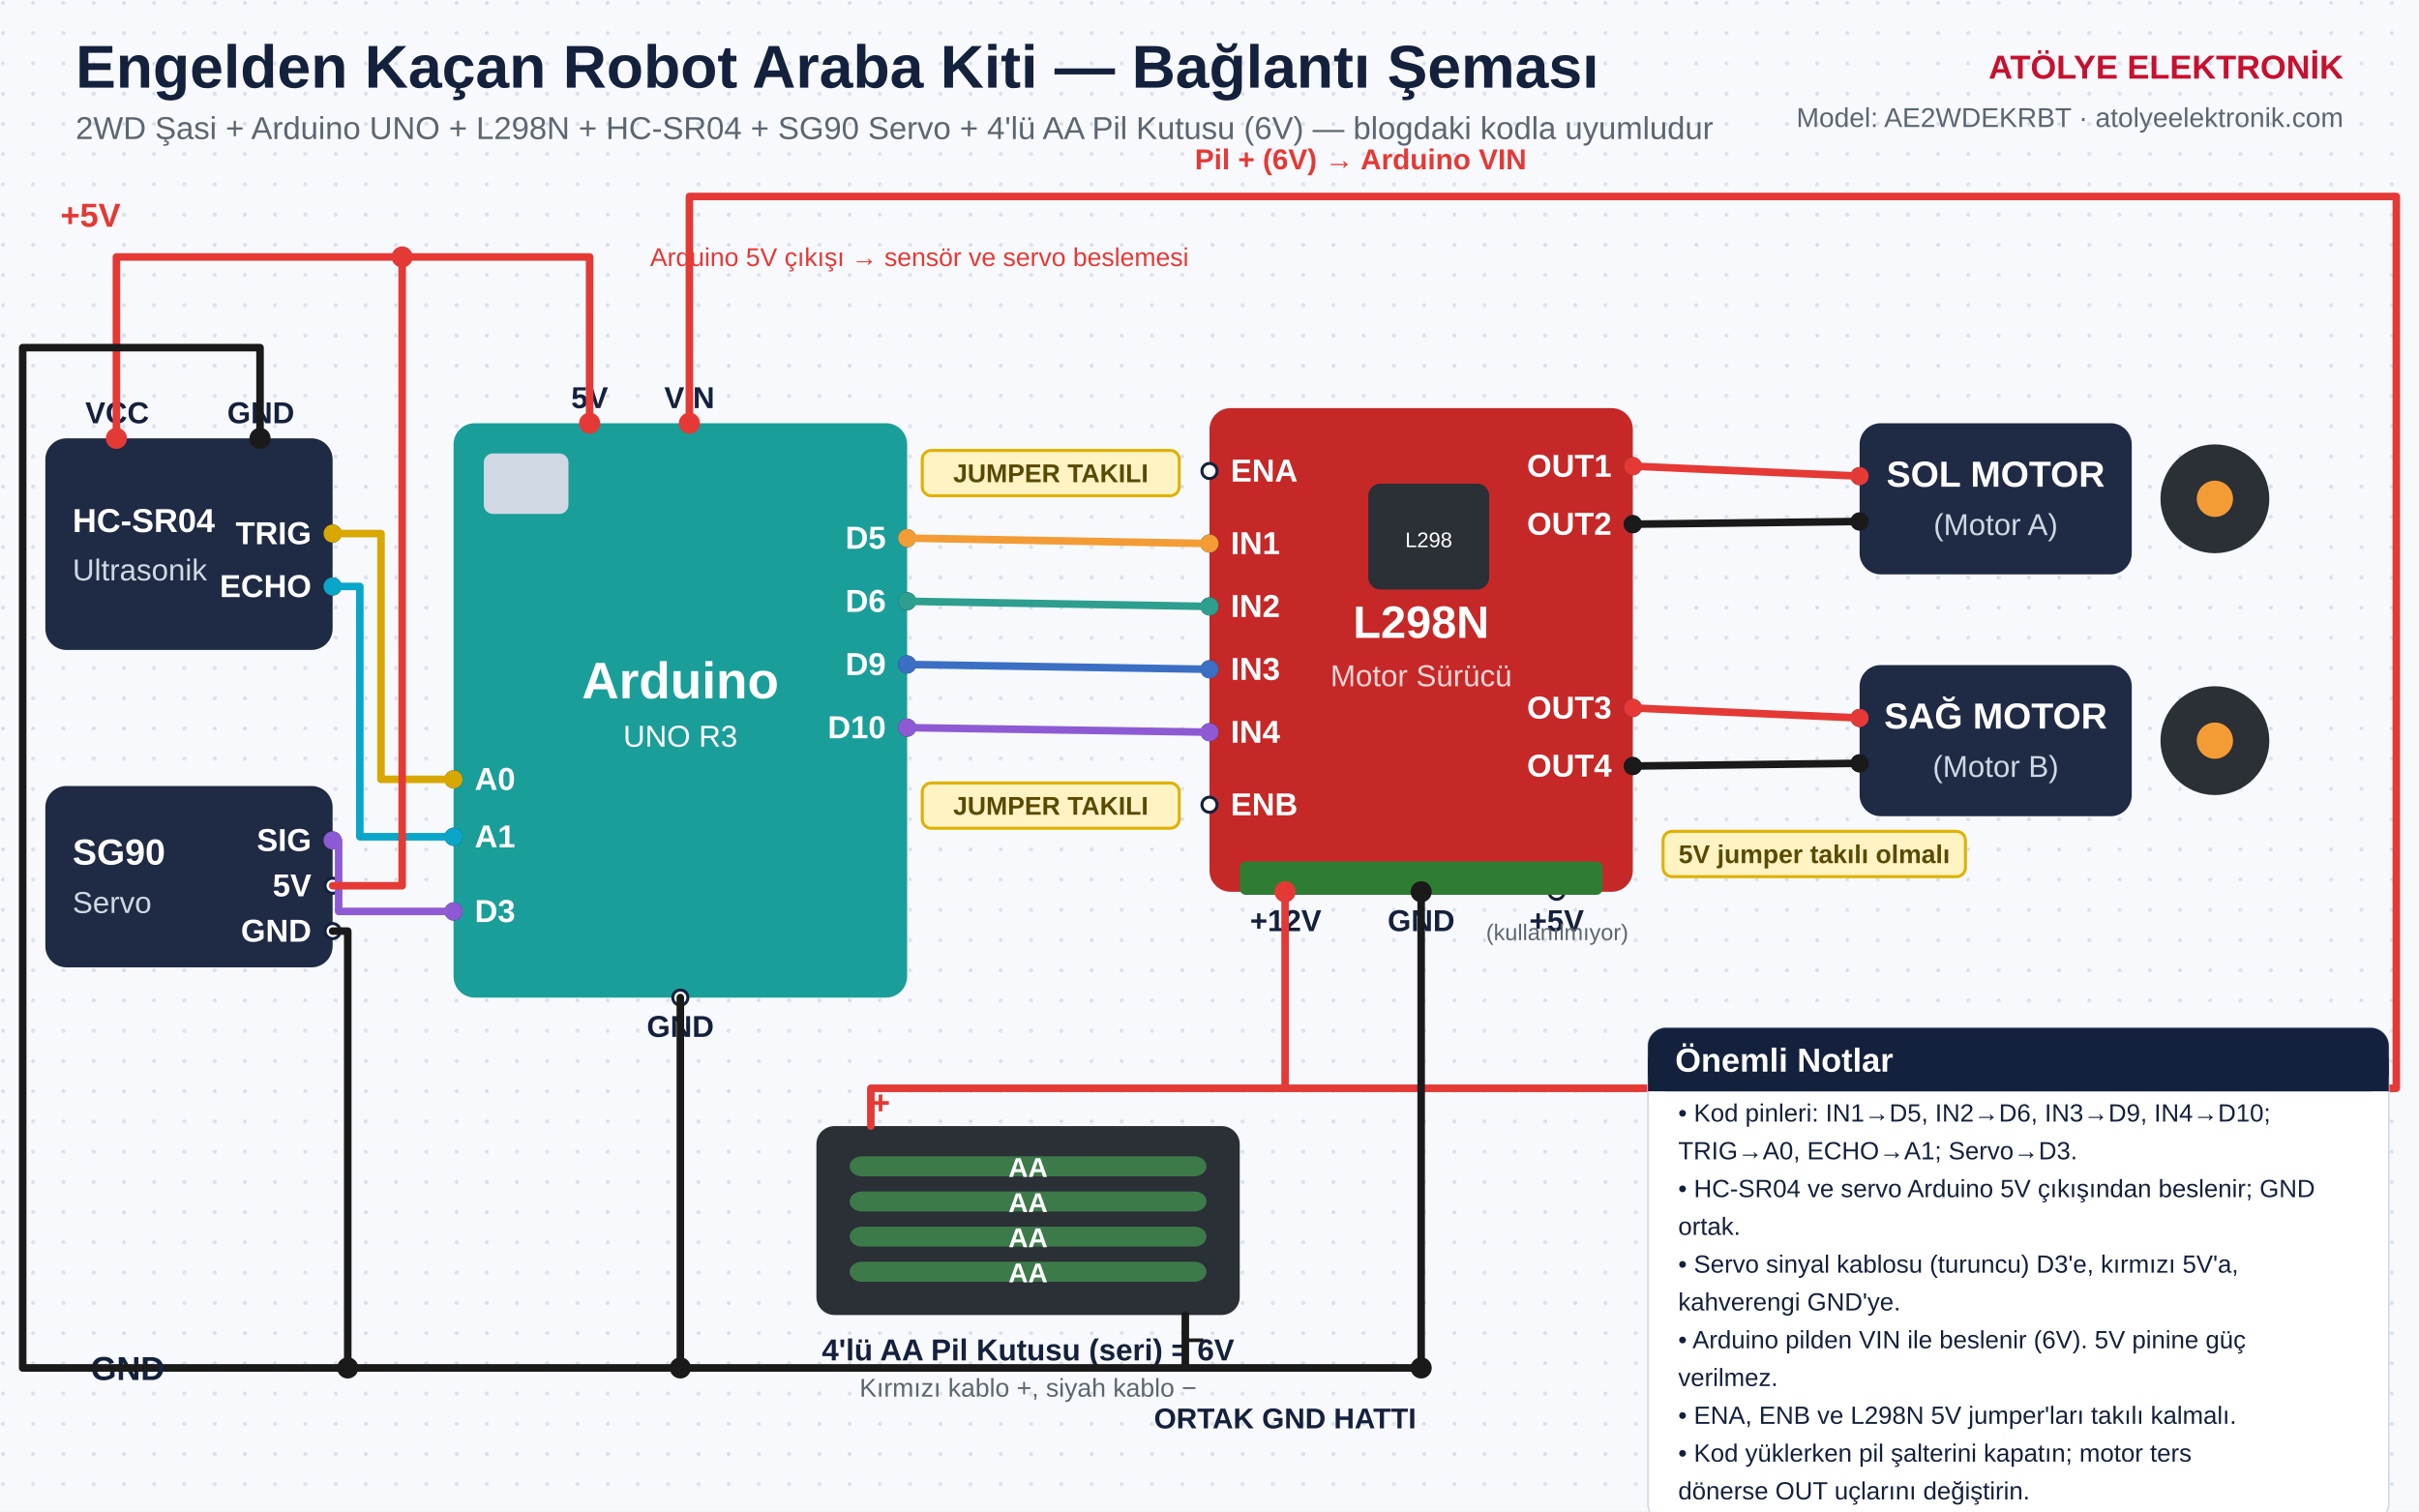
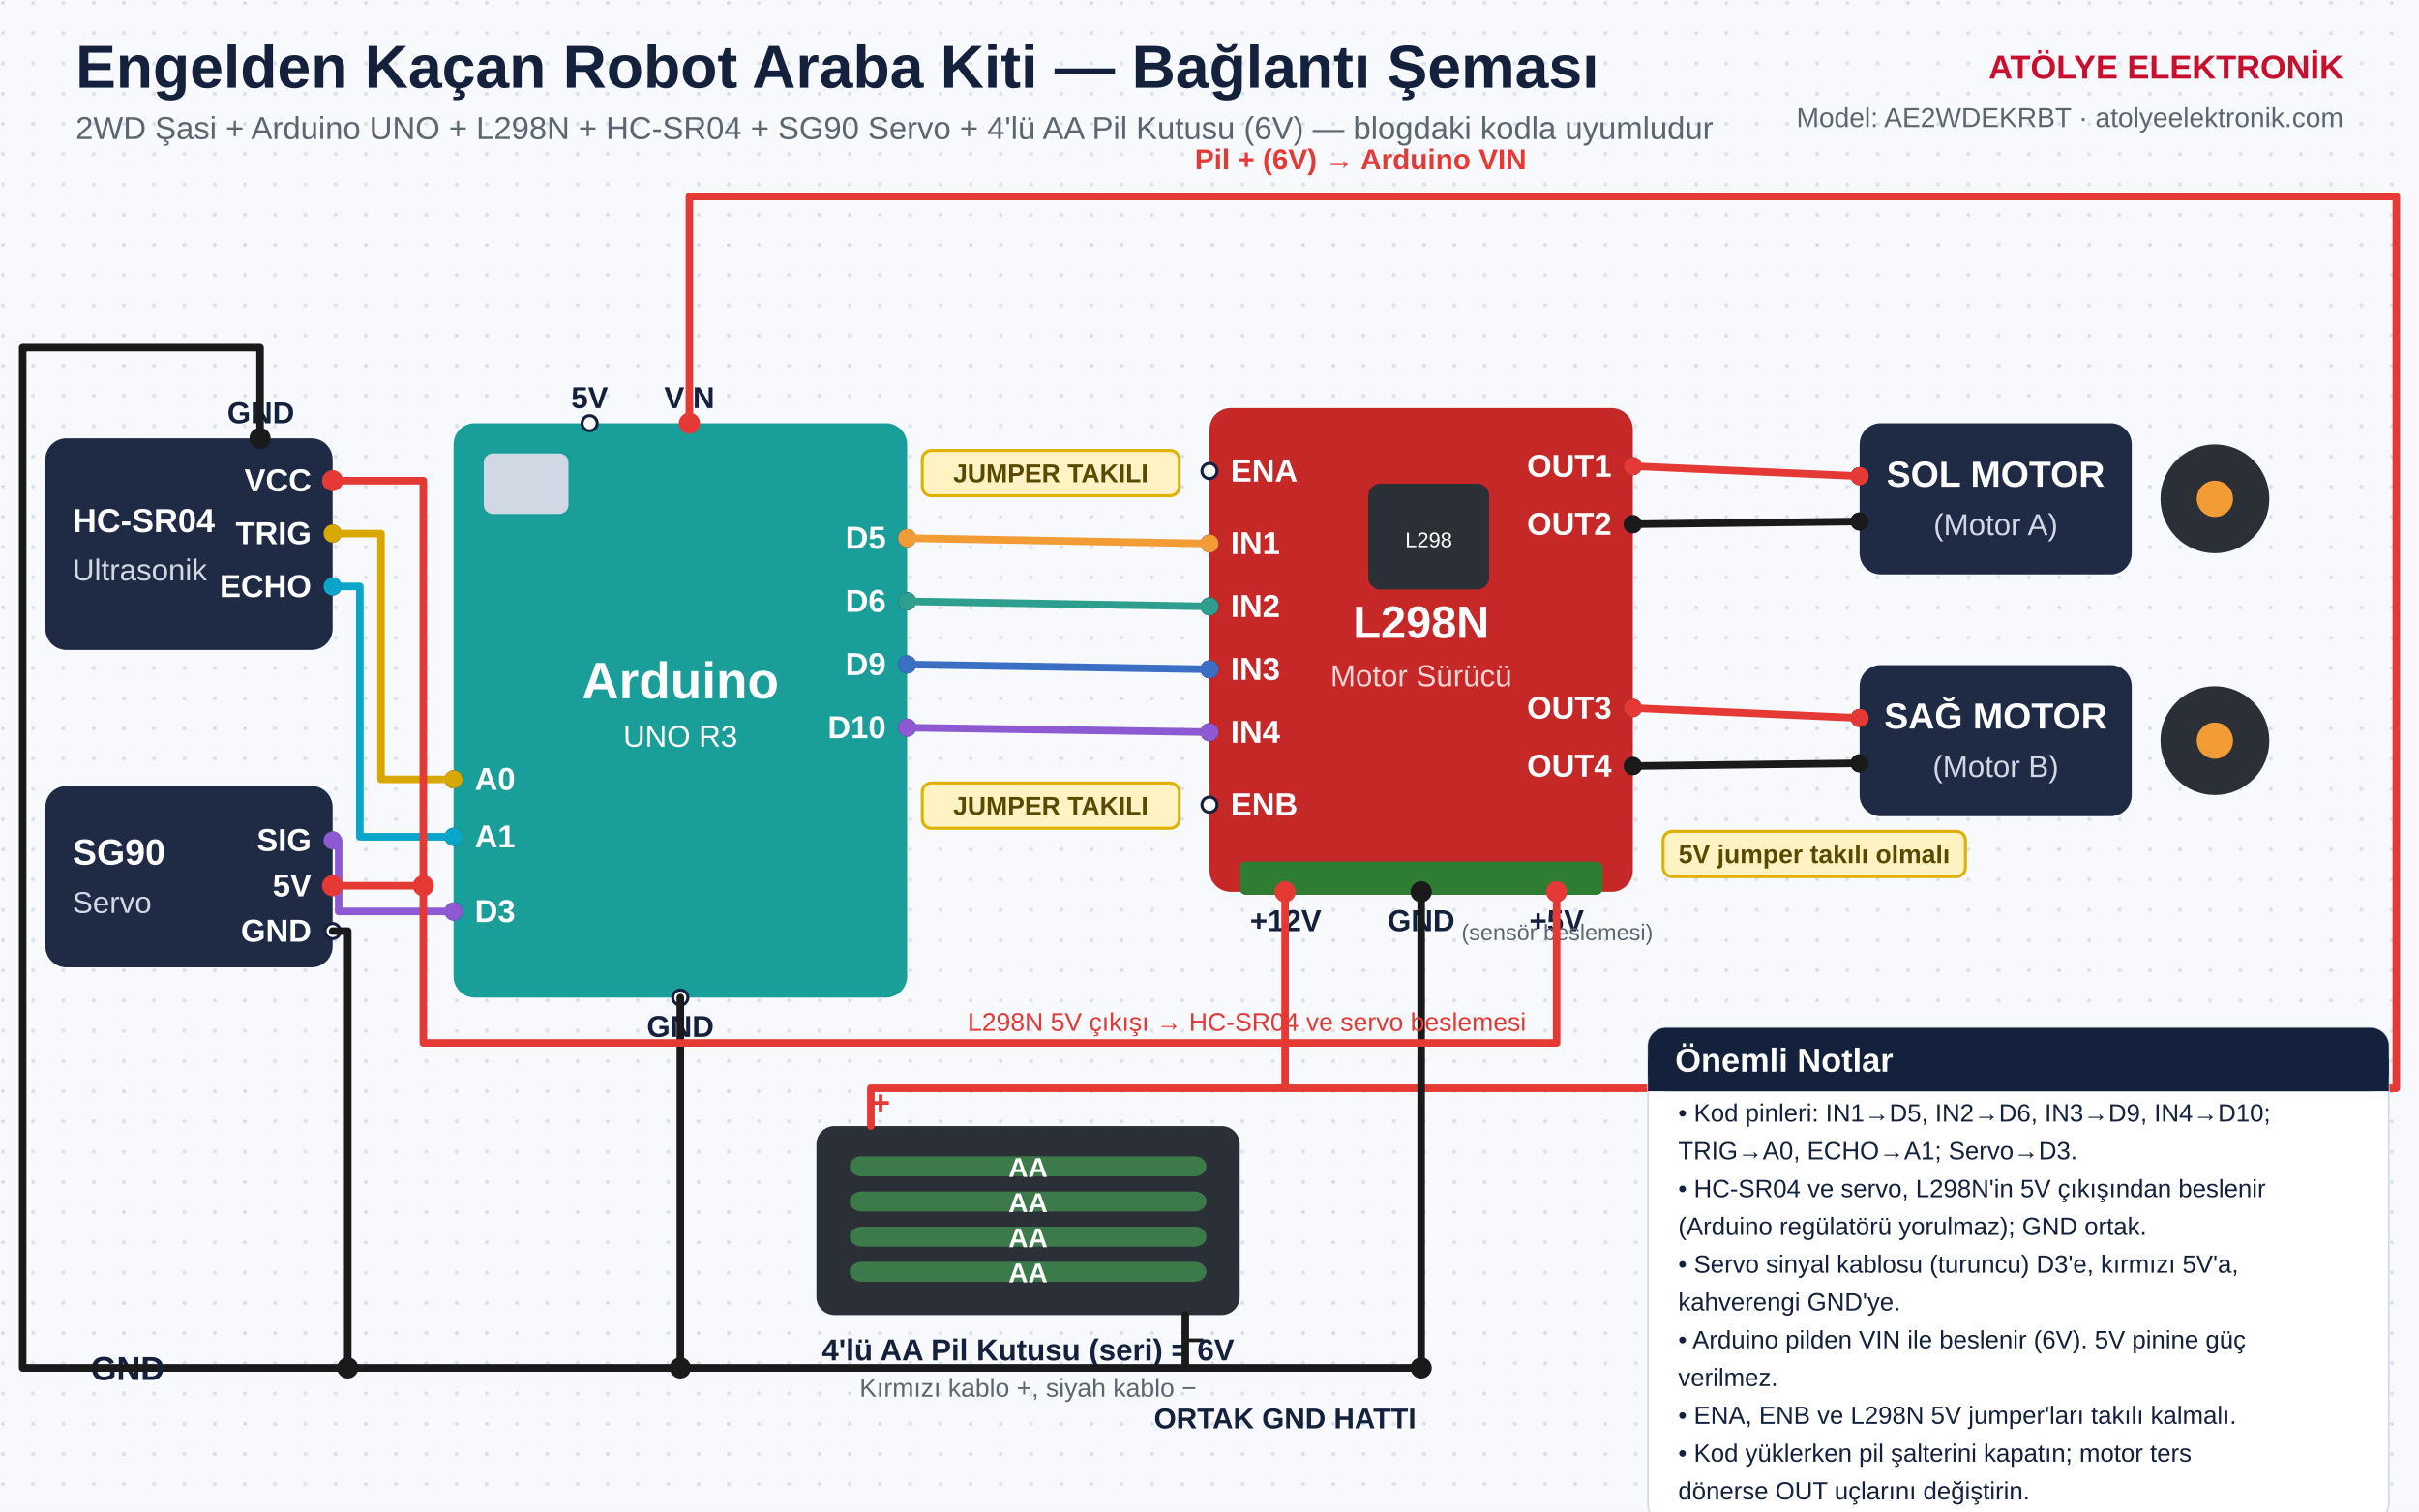
<svg xmlns="http://www.w3.org/2000/svg" width="1600" height="1000" viewBox="0 0 1600 1000" font-family="Segoe UI, Arial, sans-serif">
  <defs>
    <pattern id="dots" width="20" height="20" patternUnits="userSpaceOnUse">
      <circle cx="2" cy="2" r="1.3" fill="#d6dde8" />
    </pattern>
  </defs>
  <rect width="1600" height="1000" fill="#f7f9fc" />
  <rect width="1600" height="1000" fill="url(#dots)" />
  <text x="50" y="58" font-size="40" font-weight="800" fill="#14213d">Engelden Kaçan Robot Araba Kiti — Bağlantı Şeması</text>
  <text x="50" y="92" font-size="21" fill="#5c6672">2WD Şasi + Arduino UNO + L298N + HC-SR04 + SG90 Servo + 4'lü AA Pil Kutusu (6V) — blogdaki kodla uyumludur</text>
  <text x="1550" y="52" text-anchor="end" font-size="22" font-weight="800" fill="#c8102e">ATÖLYE ELEKTRONİK</text>
  <text x="1550" y="84" text-anchor="end" font-size="18" fill="#5c6672">Model: AE2WDEKRBT · atolyeelektronik.com</text>
  <rect x="300" y="280" width="300" height="380" rx="14" fill="#1a9e9a" />
  <text x="450.0" y="462.0" text-anchor="middle" font-size="34" font-weight="700" fill="#fff">Arduino</text>
  <text x="450.0" y="494.0" text-anchor="middle" font-size="20" fill="#ffffff">UNO R3</text>
  <text x="586" y="363.0" text-anchor="end" font-size="21" font-weight="700" fill="#fff">D5</text>
  <circle cx="600" cy="356.0" r="5" fill="#fff" stroke="#14213d" stroke-width="2" />
  <text x="586" y="404.8" text-anchor="end" font-size="21" font-weight="700" fill="#fff">D6</text>
  <circle cx="600" cy="397.8" r="5" fill="#fff" stroke="#14213d" stroke-width="2" />
  <text x="586" y="446.6" text-anchor="end" font-size="21" font-weight="700" fill="#fff">D9</text>
  <circle cx="600" cy="439.6" r="5" fill="#fff" stroke="#14213d" stroke-width="2" />
  <text x="586" y="488.4" text-anchor="end" font-size="21" font-weight="700" fill="#fff">D10</text>
  <circle cx="600" cy="481.4" r="5" fill="#fff" stroke="#14213d" stroke-width="2" />
  <text x="390.0" y="270" text-anchor="middle" font-size="20" font-weight="700" fill="#14213d">5V</text>
  <circle cx="390.0" cy="280" r="5" fill="#fff" stroke="#14213d" stroke-width="2" />
  <text x="456.0" y="270" text-anchor="middle" font-size="20" font-weight="700" fill="#14213d">VIN</text>
  <circle cx="456.0" cy="280" r="5" fill="#fff" stroke="#14213d" stroke-width="2" />
  <text x="450.0" y="686" text-anchor="middle" font-size="20" font-weight="700" fill="#14213d">GND</text>
  <circle cx="450.0" cy="660" r="5" fill="#fff" stroke="#14213d" stroke-width="2" />
  <rect x="320" y="300" width="56" height="40" rx="6" fill="#cfd8e3" />
  <rect x="800" y="270" width="280" height="320" rx="14" fill="#c62828" />
  <text x="940.0" y="422.0" text-anchor="middle" font-size="30" font-weight="700" fill="#fff">L298N</text>
  <text x="940.0" y="454.0" text-anchor="middle" font-size="20" fill="#ffd5d5">Motor Sürücü</text>
  <text x="814" y="318.6" font-size="21" font-weight="700" fill="#fff">ENA</text>
  <circle cx="800" cy="311.6" r="5" fill="#fff" stroke="#14213d" stroke-width="2" />
  <text x="814" y="366.6" font-size="21" font-weight="700" fill="#fff">IN1</text>
  <circle cx="800" cy="359.6" r="5" fill="#fff" stroke="#14213d" stroke-width="2" />
  <text x="814" y="408.2" font-size="21" font-weight="700" fill="#fff">IN2</text>
  <circle cx="800" cy="401.2" r="5" fill="#fff" stroke="#14213d" stroke-width="2" />
  <text x="814" y="449.8" font-size="21" font-weight="700" fill="#fff">IN3</text>
  <circle cx="800" cy="442.8" r="5" fill="#fff" stroke="#14213d" stroke-width="2" />
  <text x="814" y="491.4" font-size="21" font-weight="700" fill="#fff">IN4</text>
  <circle cx="800" cy="484.4" r="5" fill="#fff" stroke="#14213d" stroke-width="2" />
  <text x="814" y="539.4" font-size="21" font-weight="700" fill="#fff">ENB</text>
  <circle cx="800" cy="532.4" r="5" fill="#fff" stroke="#14213d" stroke-width="2" />
  <text x="1066" y="315.4" text-anchor="end" font-size="21" font-weight="700" fill="#fff">OUT1</text>
  <circle cx="1080" cy="308.4" r="5" fill="#fff" stroke="#14213d" stroke-width="2" />
  <text x="1066" y="353.8" text-anchor="end" font-size="21" font-weight="700" fill="#fff">OUT2</text>
  <circle cx="1080" cy="346.8" r="5" fill="#fff" stroke="#14213d" stroke-width="2" />
  <text x="1066" y="475.4" text-anchor="end" font-size="21" font-weight="700" fill="#fff">OUT3</text>
  <circle cx="1080" cy="468.4" r="5" fill="#fff" stroke="#14213d" stroke-width="2" />
  <text x="1066" y="513.8" text-anchor="end" font-size="21" font-weight="700" fill="#fff">OUT4</text>
  <circle cx="1080" cy="506.8" r="5" fill="#fff" stroke="#14213d" stroke-width="2" />
  <text x="850.4" y="616" text-anchor="middle" font-size="20" font-weight="700" fill="#14213d">+12V</text>
  <circle cx="850.4" cy="590" r="5" fill="#fff" stroke="#14213d" stroke-width="2" />
  <text x="940.0" y="616" text-anchor="middle" font-size="20" font-weight="700" fill="#14213d">GND</text>
  <circle cx="940.0" cy="590" r="5" fill="#fff" stroke="#14213d" stroke-width="2" />
  <text x="1029.6" y="616" text-anchor="middle" font-size="20" font-weight="700" fill="#14213d">+5V</text>
  <circle cx="1029.6" cy="590" r="5" fill="#fff" stroke="#14213d" stroke-width="2" />
  <rect x="905" y="320" width="80" height="70" rx="8" fill="#2b2f36" />
  <text x="945" y="362" text-anchor="middle" font-size="14" fill="#fff">L298</text>
  <rect x="820" y="570" width="240" height="22" rx="4" fill="#2e7d32" />
  <rect x="610" y="298" width="170" height="30" rx="6" fill="#fff3c4" stroke="#e0b100" stroke-width="2" />
  <text x="695.0" y="319" text-anchor="middle" font-size="17" font-weight="700" fill="#5a4a00">JUMPER TAKILI</text>
  <rect x="610" y="518" width="170" height="30" rx="6" fill="#fff3c4" stroke="#e0b100" stroke-width="2" />
  <text x="695.0" y="539" text-anchor="middle" font-size="17" font-weight="700" fill="#5a4a00">JUMPER TAKILI</text>
  <rect x="1100" y="550" width="200" height="30" rx="6" fill="#fff3c4" stroke="#e0b100" stroke-width="2" />
  <text x="1200.0" y="571" text-anchor="middle" font-size="17" font-weight="700" fill="#5a4a00">5V jumper takılı olmalı</text>
-   <text x="1030" y="622" text-anchor="middle" font-size="15" font-weight="500" fill="#5c6672">(kullanılmıyor)</text>
+   <text x="1030" y="622" text-anchor="middle" font-size="15" font-weight="500" fill="#5c6672">(sensör beslemesi)</text>
  <rect x="1230" y="280" width="180" height="100" rx="14" fill="#1f2a44" />
  <text x="1320.0" y="322.0" text-anchor="middle" font-size="24" font-weight="700" fill="#fff">SOL MOTOR</text>
  <text x="1320.0" y="354.0" text-anchor="middle" font-size="20" fill="#cfd8e3">(Motor A)</text>
  <text x="1244" y="322.0" font-size="21" font-weight="700" fill="#fff" />
  <circle cx="1230" cy="315.0" r="5" fill="#fff" stroke="#14213d" stroke-width="2" />
  <text x="1244" y="352.0" font-size="21" font-weight="700" fill="#fff"> </text>
  <circle cx="1230" cy="345.0" r="5" fill="#fff" stroke="#14213d" stroke-width="2" />
  <circle cx="1465" cy="330" r="36" fill="#2b2f36" />
  <circle cx="1465" cy="330" r="12" fill="#f39c35" />
  <rect x="1230" y="440" width="180" height="100" rx="14" fill="#1f2a44" />
  <text x="1320.0" y="482.0" text-anchor="middle" font-size="24" font-weight="700" fill="#fff">SAĞ MOTOR</text>
  <text x="1320.0" y="514.0" text-anchor="middle" font-size="20" fill="#cfd8e3">(Motor B)</text>
  <text x="1244" y="482.0" font-size="21" font-weight="700" fill="#fff" />
  <circle cx="1230" cy="475.0" r="5" fill="#fff" stroke="#14213d" stroke-width="2" />
  <text x="1244" y="512.0" font-size="21" font-weight="700" fill="#fff"> </text>
  <circle cx="1230" cy="505.0" r="5" fill="#fff" stroke="#14213d" stroke-width="2" />
  <circle cx="1465" cy="490" r="36" fill="#2b2f36" />
  <circle cx="1465" cy="490" r="12" fill="#f39c35" />
  <rect x="540" y="745" width="280" height="125" rx="12" fill="#2b2f36" />
  <rect x="562" y="765.0" width="236" height="13.25" rx="8" fill="#3d7a4a" />
  <text x="680.0" y="778.625" text-anchor="middle" font-size="18" font-weight="700" fill="#fff">AA</text>
  <rect x="562" y="788.25" width="236" height="13.25" rx="8" fill="#3d7a4a" />
  <text x="680.0" y="801.875" text-anchor="middle" font-size="18" font-weight="700" fill="#fff">AA</text>
  <rect x="562" y="811.5" width="236" height="13.25" rx="8" fill="#3d7a4a" />
  <text x="680.0" y="825.125" text-anchor="middle" font-size="18" font-weight="700" fill="#fff">AA</text>
  <rect x="562" y="834.75" width="236" height="13.25" rx="8" fill="#3d7a4a" />
  <text x="680.0" y="848.375" text-anchor="middle" font-size="18" font-weight="700" fill="#fff">AA</text>
  <text x="576" y="737" font-size="22" font-weight="700" fill="#e53935">+</text>
  <text x="784" y="894" font-size="22" font-weight="700" fill="#1a1a1a">−</text>
  <text x="680.0" y="900" text-anchor="middle" font-size="20" font-weight="700" fill="#14213d">4'lü AA Pil Kutusu (seri) = 6V</text>
  <text x="680.0" y="924" text-anchor="middle" font-size="17" fill="#5c6672">Kırmızı kablo +, siyah kablo −</text>
  <path d="M 600 356.0 L 800 359.6" fill="none" stroke="#f39c35" stroke-width="5" stroke-linejoin="round" stroke-linecap="round" />
  <circle cx="600" cy="356.0" r="6" fill="#f39c35" />
  <circle cx="800" cy="359.6" r="6" fill="#f39c35" />
  <path d="M 600 397.8 L 800 401.2" fill="none" stroke="#2e9e8f" stroke-width="5" stroke-linejoin="round" stroke-linecap="round" />
  <circle cx="600" cy="397.8" r="6" fill="#2e9e8f" />
  <circle cx="800" cy="401.2" r="6" fill="#2e9e8f" />
  <path d="M 600 439.6 L 800 442.8" fill="none" stroke="#3b6fc4" stroke-width="5" stroke-linejoin="round" stroke-linecap="round" />
  <circle cx="600" cy="439.6" r="6" fill="#3b6fc4" />
  <circle cx="800" cy="442.8" r="6" fill="#3b6fc4" />
  <path d="M 600 481.4 L 800 484.4" fill="none" stroke="#8e5ad4" stroke-width="5" stroke-linejoin="round" stroke-linecap="round" />
  <circle cx="600" cy="481.4" r="6" fill="#8e5ad4" />
  <circle cx="800" cy="484.4" r="6" fill="#8e5ad4" />
  <path d="M 1080 308.4 L 1230 315.0" fill="none" stroke="#e53935" stroke-width="5" stroke-linejoin="round" stroke-linecap="round" />
  <circle cx="1080" cy="308.4" r="6" fill="#e53935" />
  <circle cx="1230" cy="315.0" r="6" fill="#e53935" />
  <path d="M 1080 346.8 L 1230 345.0" fill="none" stroke="#1a1a1a" stroke-width="5" stroke-linejoin="round" stroke-linecap="round" />
  <circle cx="1080" cy="346.8" r="6" fill="#1a1a1a" />
  <circle cx="1230" cy="345.0" r="6" fill="#1a1a1a" />
  <path d="M 1080 468.4 L 1230 475.0" fill="none" stroke="#e53935" stroke-width="5" stroke-linejoin="round" stroke-linecap="round" />
  <circle cx="1080" cy="468.4" r="6" fill="#e53935" />
  <circle cx="1230" cy="475.0" r="6" fill="#e53935" />
  <path d="M 1080 506.8 L 1230 505.0" fill="none" stroke="#1a1a1a" stroke-width="5" stroke-linejoin="round" stroke-linecap="round" />
  <circle cx="1080" cy="506.8" r="6" fill="#1a1a1a" />
  <circle cx="1230" cy="505.0" r="6" fill="#1a1a1a" />
  <path d="M 576 745 L 576 720 L 850 720 L 850 590" fill="none" stroke="#e53935" stroke-width="5" stroke-linejoin="round" stroke-linecap="round" />
  <circle cx="850" cy="590" r="7" fill="#e53935" />
  <path d="M 850 720 L 1585 720 L 1585 130 L 456 130 L 456 280" fill="none" stroke="#e53935" stroke-width="5" stroke-linejoin="round" stroke-linecap="round" />
  <circle cx="456" cy="280" r="7" fill="#e53935" />
  <text x="900" y="112" text-anchor="middle" font-size="19" font-weight="700" fill="#e53935">Pil + (6V) → Arduino VIN</text>
  <path d="M 784 870 L 784 905 L 100 905" fill="none" stroke="#1a1a1a" stroke-width="5" stroke-linejoin="round" stroke-linecap="round" />
  <path d="M 784 905 L 940 905 L 940 590" fill="none" stroke="#1a1a1a" stroke-width="5" stroke-linejoin="round" stroke-linecap="round" />
  <circle cx="940" cy="590" r="7" fill="#1a1a1a" />
  <path d="M 450 660 L 450 905" fill="none" stroke="#1a1a1a" stroke-width="5" stroke-linejoin="round" stroke-linecap="round" />
  <circle cx="450" cy="905" r="7" fill="#1a1a1a" />
  <circle cx="940" cy="905" r="7" fill="#1a1a1a" />
  <text x="60" y="913" text-anchor="start" font-size="22" font-weight="700" fill="#14213d">GND</text>
  <text x="850" y="945" text-anchor="middle" font-size="19" font-weight="700" fill="#14213d">ORTAK GND HATTI</text>
  <rect x="30" y="290" width="190" height="140" rx="14" fill="#1f2a44" />
  <text x="48" y="352.0" text-anchor="start" font-size="22" font-weight="700" fill="#fff">HC-SR04</text>
  <text x="48" y="384.0" text-anchor="start" font-size="20" fill="#cfd8e3">Ultrasonik</text>
-   <text x="77.5" y="280" text-anchor="middle" font-size="20" font-weight="700" fill="#14213d">VCC</text>
-   <circle cx="77.5" cy="290" r="5" fill="#fff" stroke="#14213d" stroke-width="2" />
+   <text x="206" y="325.0" text-anchor="end" font-size="21" font-weight="700" fill="#fff">VCC</text>
+   <circle cx="220" cy="318.0" r="5" fill="#fff" stroke="#14213d" stroke-width="2" />
  <text x="206" y="360.0" text-anchor="end" font-size="21" font-weight="700" fill="#fff">TRIG</text>
  <circle cx="220" cy="353.0" r="5" fill="#fff" stroke="#14213d" stroke-width="2" />
  <text x="206" y="395.0" text-anchor="end" font-size="21" font-weight="700" fill="#fff">ECHO</text>
  <circle cx="220" cy="388.0" r="5" fill="#fff" stroke="#14213d" stroke-width="2" />
  <text x="172.5" y="280" text-anchor="middle" font-size="20" font-weight="700" fill="#14213d">GND</text>
  <circle cx="172.5" cy="290" r="5" fill="#fff" stroke="#14213d" stroke-width="2" />
  <rect x="30" y="520" width="190" height="120" rx="14" fill="#1f2a44" />
  <text x="48" y="572.0" text-anchor="start" font-size="24" font-weight="700" fill="#fff">SG90</text>
  <text x="48" y="604.0" text-anchor="start" font-size="20" fill="#cfd8e3">Servo</text>
  <text x="206" y="563.0" text-anchor="end" font-size="21" font-weight="700" fill="#fff">SIG</text>
  <circle cx="220" cy="556.0" r="5" fill="#fff" stroke="#14213d" stroke-width="2" />
  <text x="206" y="593.0" text-anchor="end" font-size="21" font-weight="700" fill="#fff">5V</text>
  <circle cx="220" cy="586.0" r="5" fill="#fff" stroke="#14213d" stroke-width="2" />
  <text x="206" y="623.0" text-anchor="end" font-size="21" font-weight="700" fill="#fff">GND</text>
  <circle cx="220" cy="616.0" r="5" fill="#fff" stroke="#14213d" stroke-width="2" />
  <text x="314" y="522.6" font-size="21" font-weight="700" fill="#fff">A0</text>
  <circle cx="300" cy="515.6" r="5" fill="#fff" stroke="#14213d" stroke-width="2" />
  <text x="314" y="560.6" font-size="21" font-weight="700" fill="#fff">A1</text>
  <circle cx="300" cy="553.6" r="5" fill="#fff" stroke="#14213d" stroke-width="2" />
  <text x="314" y="610.0" font-size="21" font-weight="700" fill="#fff">D3</text>
  <circle cx="300" cy="603.0" r="5" fill="#fff" stroke="#14213d" stroke-width="2" />
  <path d="M 220 353.0 L 252 353 L 252 515.6 L 300 515.6" fill="none" stroke="#d8a800" stroke-width="5" stroke-linejoin="round" stroke-linecap="round" />
  <circle cx="220" cy="353.0" r="6" fill="#d8a800" />
  <circle cx="300" cy="515.6" r="6" fill="#d8a800" />
  <path d="M 220 388.0 L 238 388 L 238 553.6 L 300 553.6" fill="none" stroke="#0aa6c9" stroke-width="5" stroke-linejoin="round" stroke-linecap="round" />
  <circle cx="220" cy="388.0" r="6" fill="#0aa6c9" />
  <circle cx="300" cy="553.6" r="6" fill="#0aa6c9" />
  <path d="M 220 556.0 L 224 556 L 224 603 L 300 603.0" fill="none" stroke="#8e5ad4" stroke-width="5" stroke-linejoin="round" stroke-linecap="round" />
  <circle cx="220" cy="556.0" r="6" fill="#8e5ad4" />
  <circle cx="300" cy="603.0" r="6" fill="#8e5ad4" />
-   <path d="M 77 290 L 77 170 L 390 170 L 390 280" fill="none" stroke="#e53935" stroke-width="5" stroke-linejoin="round" stroke-linecap="round" />
-   <circle cx="390" cy="280" r="7" fill="#e53935" />
-   <circle cx="77" cy="290" r="7" fill="#e53935" />
-   <path d="M 220 586 L 266 586 L 266 170" fill="none" stroke="#e53935" stroke-width="5" stroke-linejoin="round" stroke-linecap="round" />
-   <circle cx="266" cy="170" r="7" fill="#e53935" />
-   <text x="40" y="150" text-anchor="start" font-size="22" font-weight="700" fill="#e53935">+5V</text>
-   <text x="430" y="176" text-anchor="start" font-size="17" font-weight="500" fill="#e53935">Arduino 5V çıkışı → sensör ve servo beslemesi</text>
+   <path d="M 220 318 L 280 318 L 280 690 L 1029.6 690 L 1029.6 590" fill="none" stroke="#e53935" stroke-width="5" stroke-linejoin="round" stroke-linecap="round" />
+   <circle cx="220" cy="318" r="7" fill="#e53935" />
+   <circle cx="1029.6" cy="590" r="7" fill="#e53935" />
+   <path d="M 220 586 L 280 586" fill="none" stroke="#e53935" stroke-width="5" stroke-linejoin="round" stroke-linecap="round" />
+   <circle cx="280" cy="586" r="7" fill="#e53935" />
+   <circle cx="220" cy="586" r="7" fill="#e53935" />
+   <text x="640" y="682" text-anchor="start" font-size="17" font-weight="500" fill="#e53935">L298N 5V çıkışı → HC-SR04 ve servo beslemesi</text>
  <path d="M 172 290 L 172 230 L 15 230 L 15 905 L 100 905" fill="none" stroke="#1a1a1a" stroke-width="5" stroke-linejoin="round" stroke-linecap="round" />
  <circle cx="172" cy="290" r="7" fill="#1a1a1a" />
  <path d="M 220 616 L 230 616 L 230 905" fill="none" stroke="#1a1a1a" stroke-width="5" stroke-linejoin="round" stroke-linecap="round" />
  <circle cx="230" cy="905" r="7" fill="#1a1a1a" />
  <rect x="1090" y="680" width="490" height="327" rx="12" fill="#fff" stroke="#cfd8e3" />
  <rect x="1090" y="680" width="490" height="42" rx="12" fill="#14213d" />
  <rect x="1090" y="700" width="490" height="22" fill="#14213d" />
  <text x="1108" y="709" font-size="22" font-weight="700" fill="#fff">Önemli Notlar</text>
  <text x="1110" y="742" font-size="16.5" fill="#14213d">• Kod pinleri: IN1→D5, IN2→D6, IN3→D9, IN4→D10;</text>
  <text x="1110" y="767" font-size="16.5" fill="#14213d">   TRIG→A0, ECHO→A1; Servo→D3.</text>
-   <text x="1110" y="792" font-size="16.5" fill="#14213d">• HC-SR04 ve servo Arduino 5V çıkışından beslenir; GND</text>
-   <text x="1110" y="817" font-size="16.5" fill="#14213d">   ortak.</text>
+   <text x="1110" y="792" font-size="16.5" fill="#14213d">• HC-SR04 ve servo, L298N'in 5V çıkışından beslenir</text>
+   <text x="1110" y="817" font-size="16.5" fill="#14213d">   (Arduino regülatörü yorulmaz); GND ortak.</text>
  <text x="1110" y="842" font-size="16.5" fill="#14213d">• Servo sinyal kablosu (turuncu) D3'e, kırmızı 5V'a,</text>
  <text x="1110" y="867" font-size="16.5" fill="#14213d">   kahverengi GND'ye.</text>
  <text x="1110" y="892" font-size="16.5" fill="#14213d">• Arduino pilden VIN ile beslenir (6V). 5V pinine güç</text>
  <text x="1110" y="917" font-size="16.5" fill="#14213d">   verilmez.</text>
  <text x="1110" y="942" font-size="16.5" fill="#14213d">• ENA, ENB ve L298N 5V jumper'ları takılı kalmalı.</text>
  <text x="1110" y="967" font-size="16.5" fill="#14213d">• Kod yüklerken pil şalterini kapatın; motor ters</text>
  <text x="1110" y="992" font-size="16.5" fill="#14213d">   dönerse OUT uçlarını değiştirin.</text>
</svg>
